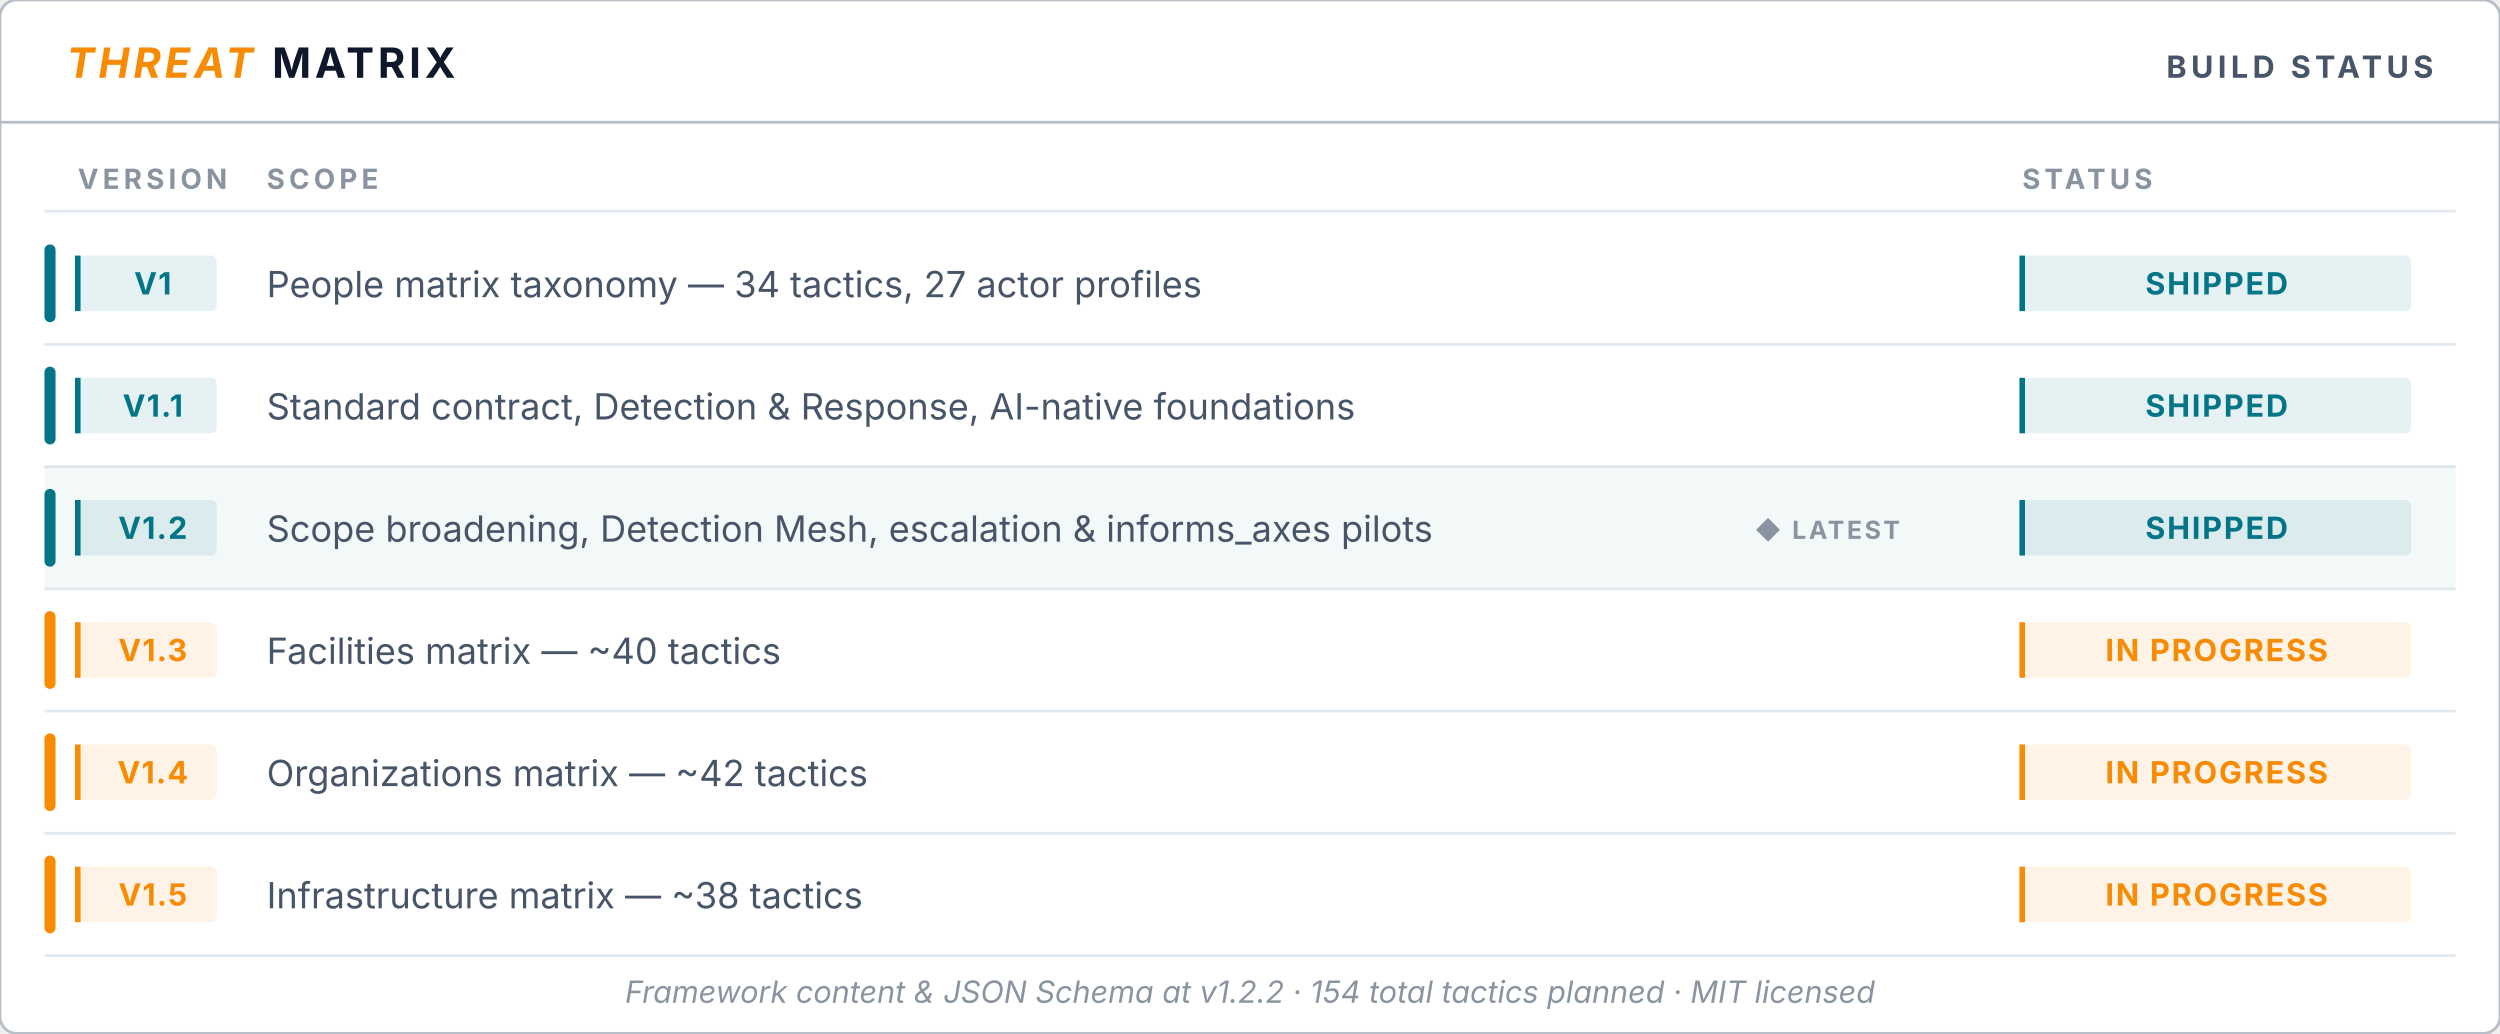
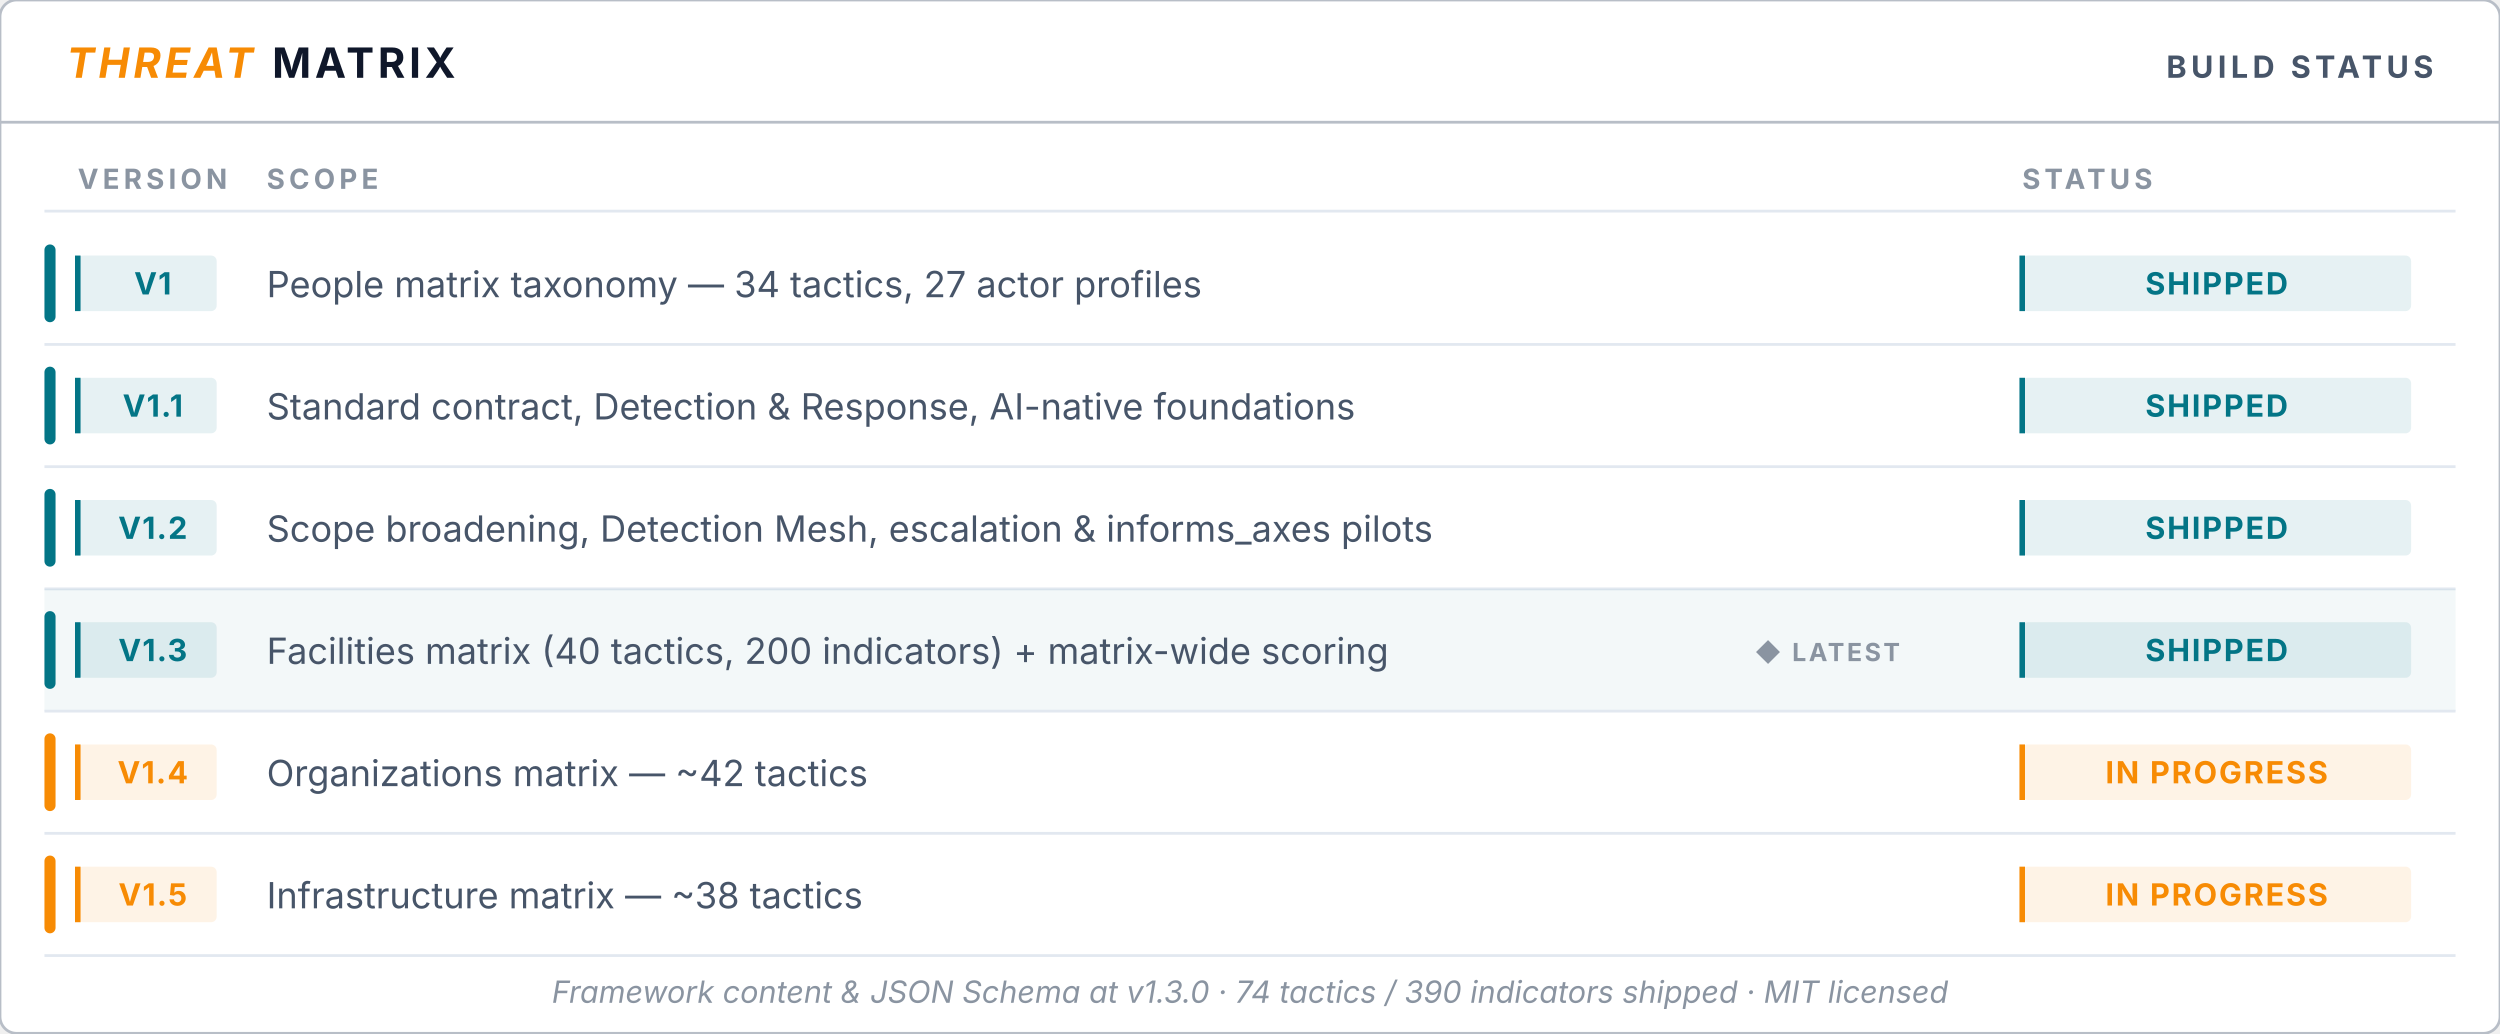
<svg xmlns="http://www.w3.org/2000/svg" viewBox="0 0 900 372" width="900" height="372" font-family="'IBM Plex Sans', system-ui, -apple-system, 'Segoe UI', sans-serif">
  <defs>
    <filter id="cardShadow" x="-2%" y="-5%" width="104%" height="115%">
      <feDropShadow dx="0" dy="2" stdDeviation="3" flood-color="#000000" flood-opacity="0.10" />
    </filter>
  </defs>
  <rect width="900" height="372" fill="#FFFFFF" rx="6" stroke="#B8BEC7" stroke-width="1" />
  <line x1="0" y1="44" x2="900" y2="44" stroke="#B8BEC7" stroke-width="1" />
  <text x="24" y="28" fill="#F78B04" font-size="15" font-weight="700" font-style="italic" letter-spacing="1.4">THREAT</text>
  <text x="98" y="28" fill="#0F172A" font-size="15" font-weight="700" letter-spacing="1.4">MATRIX</text>
  <text x="876" y="28" fill="#475569" font-size="11" font-weight="700" letter-spacing="1.6" text-anchor="end">BUILD STATUS</text>
  <text x="28" y="68" fill="#8A94A1" font-size="10" font-weight="700" letter-spacing="1.5">VERSION</text>
  <text x="96" y="68" fill="#8A94A1" font-size="10" font-weight="700" letter-spacing="1.5">SCOPE</text>
  <text x="728" y="68" fill="#8A94A1" font-size="10" font-weight="700" letter-spacing="1.5">STATUS</text>
  <line x1="16" y1="76" x2="884" y2="76" stroke="#E2E8F0" stroke-width="1" />
  <rect x="16" y="88" width="4" height="28" fill="#037586" rx="2" />
  <rect x="28" y="92" width="50" height="20" fill="rgba(3,117,134,0.1)" rx="2" />
  <line x1="28" y1="92" x2="28" y2="112" stroke="#037586" stroke-width="2" />
  <text x="55" y="106" fill="#037586" font-size="11" font-weight="700" letter-spacing=".04em" text-anchor="middle">V1</text>
  <text x="96" y="107" fill="#475569" font-size="13">People matrix taxonomy — 34 tactics, 27 actor profiles</text>
  <rect x="728" y="92" width="140" height="20" fill="rgba(3,117,134,0.1)" rx="2" />
  <line x1="728" y1="92" x2="728" y2="112" stroke="#037586" stroke-width="2" />
  <text x="798" y="106" fill="#037586" font-size="11" font-weight="700" letter-spacing=".06em" text-anchor="middle">SHIPPED</text>
  <line x1="16" y1="124" x2="884" y2="124" stroke="#E2E8F0" stroke-width="1" />
  <rect x="16" y="132" width="4" height="28" fill="#037586" rx="2" />
  <rect x="28" y="136" width="50" height="20" fill="rgba(3,117,134,0.1)" rx="2" />
  <line x1="28" y1="136" x2="28" y2="156" stroke="#037586" stroke-width="2" />
  <text x="55" y="150" fill="#037586" font-size="11" font-weight="700" letter-spacing=".04em" text-anchor="middle">V1.1</text>
  <text x="96" y="151" fill="#475569" font-size="13">Standard contract, Detection &amp; Response, AI-native foundations</text>
  <rect x="728" y="136" width="140" height="20" fill="rgba(3,117,134,0.1)" rx="2" />
  <line x1="728" y1="136" x2="728" y2="156" stroke="#037586" stroke-width="2" />
  <text x="798" y="150" fill="#037586" font-size="11" font-weight="700" letter-spacing=".06em" text-anchor="middle">SHIPPED</text>
  <line x1="16" y1="168" x2="884" y2="168" stroke="#E2E8F0" stroke-width="1" />
-   <rect x="16" y="168" width="868" height="44" fill="rgba(3,117,134,0.05)" />
  <rect x="16" y="176" width="4" height="28" fill="#037586" rx="2" />
  <rect x="28" y="180" width="50" height="20" fill="rgba(3,117,134,0.1)" rx="2" />
  <line x1="28" y1="180" x2="28" y2="200" stroke="#037586" stroke-width="2" />
  <text x="55" y="194" fill="#037586" font-size="11" font-weight="700" letter-spacing=".04em" text-anchor="middle">V1.2</text>
  <text x="96" y="195" fill="#475569" font-size="13">Scope broadening, Detection Mesh, escalation &amp; informs_axes pilots</text>
-   <text x="684" y="194" fill="#8A94A1" font-size="9" font-weight="700" letter-spacing=".10em" text-anchor="end">◆ LATEST</text>
  <rect x="728" y="180" width="140" height="20" fill="rgba(3,117,134,0.1)" rx="2" />
  <line x1="728" y1="180" x2="728" y2="200" stroke="#037586" stroke-width="2" />
  <text x="798" y="194" fill="#037586" font-size="11" font-weight="700" letter-spacing=".06em" text-anchor="middle">SHIPPED</text>
  <line x1="16" y1="212" x2="884" y2="212" stroke="#E2E8F0" stroke-width="1" />
-   <rect x="16" y="220" width="4" height="28" fill="#F78B04" rx="2" />
-   <rect x="28" y="224" width="50" height="20" fill="rgba(247,139,4,0.1)" rx="2" />
-   <line x1="28" y1="224" x2="28" y2="244" stroke="#F78B04" stroke-width="2" />
-   <text x="55" y="238" fill="#F78B04" font-size="11" font-weight="700" letter-spacing=".04em" text-anchor="middle">V1.3</text>
-   <text x="96" y="239" fill="#475569" font-size="13">Facilities matrix — ~40 tactics</text>
-   <rect x="728" y="224" width="140" height="20" fill="rgba(247,139,4,0.1)" rx="2" />
-   <line x1="728" y1="224" x2="728" y2="244" stroke="#F78B04" stroke-width="2" />
-   <text x="798" y="238" fill="#F78B04" font-size="11" font-weight="700" letter-spacing=".06em" text-anchor="middle">IN PROGRESS</text>
+   <rect x="16" y="212" width="868" height="44" fill="rgba(3,117,134,0.05)" />
+   <rect x="16" y="220" width="4" height="28" fill="#037586" rx="2" />
+   <rect x="28" y="224" width="50" height="20" fill="rgba(3,117,134,0.1)" rx="2" />
+   <line x1="28" y1="224" x2="28" y2="244" stroke="#037586" stroke-width="2" />
+   <text x="55" y="238" fill="#037586" font-size="11" font-weight="700" letter-spacing=".04em" text-anchor="middle">V1.3</text>
+   <text x="96" y="239" fill="#475569" font-size="13">Facilities matrix (40 tactics, 200 indicators) + matrix-wide scoring</text>
+   <text x="684" y="238" fill="#8A94A1" font-size="9" font-weight="700" letter-spacing=".10em" text-anchor="end">◆ LATEST</text>
+   <rect x="728" y="224" width="140" height="20" fill="rgba(3,117,134,0.1)" rx="2" />
+   <line x1="728" y1="224" x2="728" y2="244" stroke="#037586" stroke-width="2" />
+   <text x="798" y="238" fill="#037586" font-size="11" font-weight="700" letter-spacing=".06em" text-anchor="middle">SHIPPED</text>
  <line x1="16" y1="256" x2="884" y2="256" stroke="#E2E8F0" stroke-width="1" />
  <rect x="16" y="264" width="4" height="28" fill="#F78B04" rx="2" />
  <rect x="28" y="268" width="50" height="20" fill="rgba(247,139,4,0.1)" rx="2" />
  <line x1="28" y1="268" x2="28" y2="288" stroke="#F78B04" stroke-width="2" />
  <text x="55" y="282" fill="#F78B04" font-size="11" font-weight="700" letter-spacing=".04em" text-anchor="middle">V1.4</text>
  <text x="96" y="283" fill="#475569" font-size="13">Organizations matrix — ~42 tactics</text>
  <rect x="728" y="268" width="140" height="20" fill="rgba(247,139,4,0.1)" rx="2" />
  <line x1="728" y1="268" x2="728" y2="288" stroke="#F78B04" stroke-width="2" />
  <text x="798" y="282" fill="#F78B04" font-size="11" font-weight="700" letter-spacing=".06em" text-anchor="middle">IN PROGRESS</text>
  <line x1="16" y1="300" x2="884" y2="300" stroke="#E2E8F0" stroke-width="1" />
  <rect x="16" y="308" width="4" height="28" fill="#F78B04" rx="2" />
  <rect x="28" y="312" width="50" height="20" fill="rgba(247,139,4,0.1)" rx="2" />
  <line x1="28" y1="312" x2="28" y2="332" stroke="#F78B04" stroke-width="2" />
  <text x="55" y="326" fill="#F78B04" font-size="11" font-weight="700" letter-spacing=".04em" text-anchor="middle">V1.5</text>
  <text x="96" y="327" fill="#475569" font-size="13">Infrastructure matrix — ~38 tactics</text>
  <rect x="728" y="312" width="140" height="20" fill="rgba(247,139,4,0.1)" rx="2" />
  <line x1="728" y1="312" x2="728" y2="332" stroke="#F78B04" stroke-width="2" />
  <text x="798" y="326" fill="#F78B04" font-size="11" font-weight="700" letter-spacing=".06em" text-anchor="middle">IN PROGRESS</text>
  <line x1="16" y1="344" x2="884" y2="344" stroke="#E2E8F0" stroke-width="1" />
-   <text x="450" y="361" fill="#8A94A1" font-size="11" text-anchor="middle" font-style="italic">Framework content &amp; JSON Schema at v1.2.2 · 154 total tactics planned · MIT licensed</text>
+   <text x="450" y="361" fill="#8A94A1" font-size="11" text-anchor="middle" font-style="italic">Framework content &amp; JSON Schema at v1.3.0 · 74 tactics / 390 indicators shipped · MIT licensed</text>
</svg>
